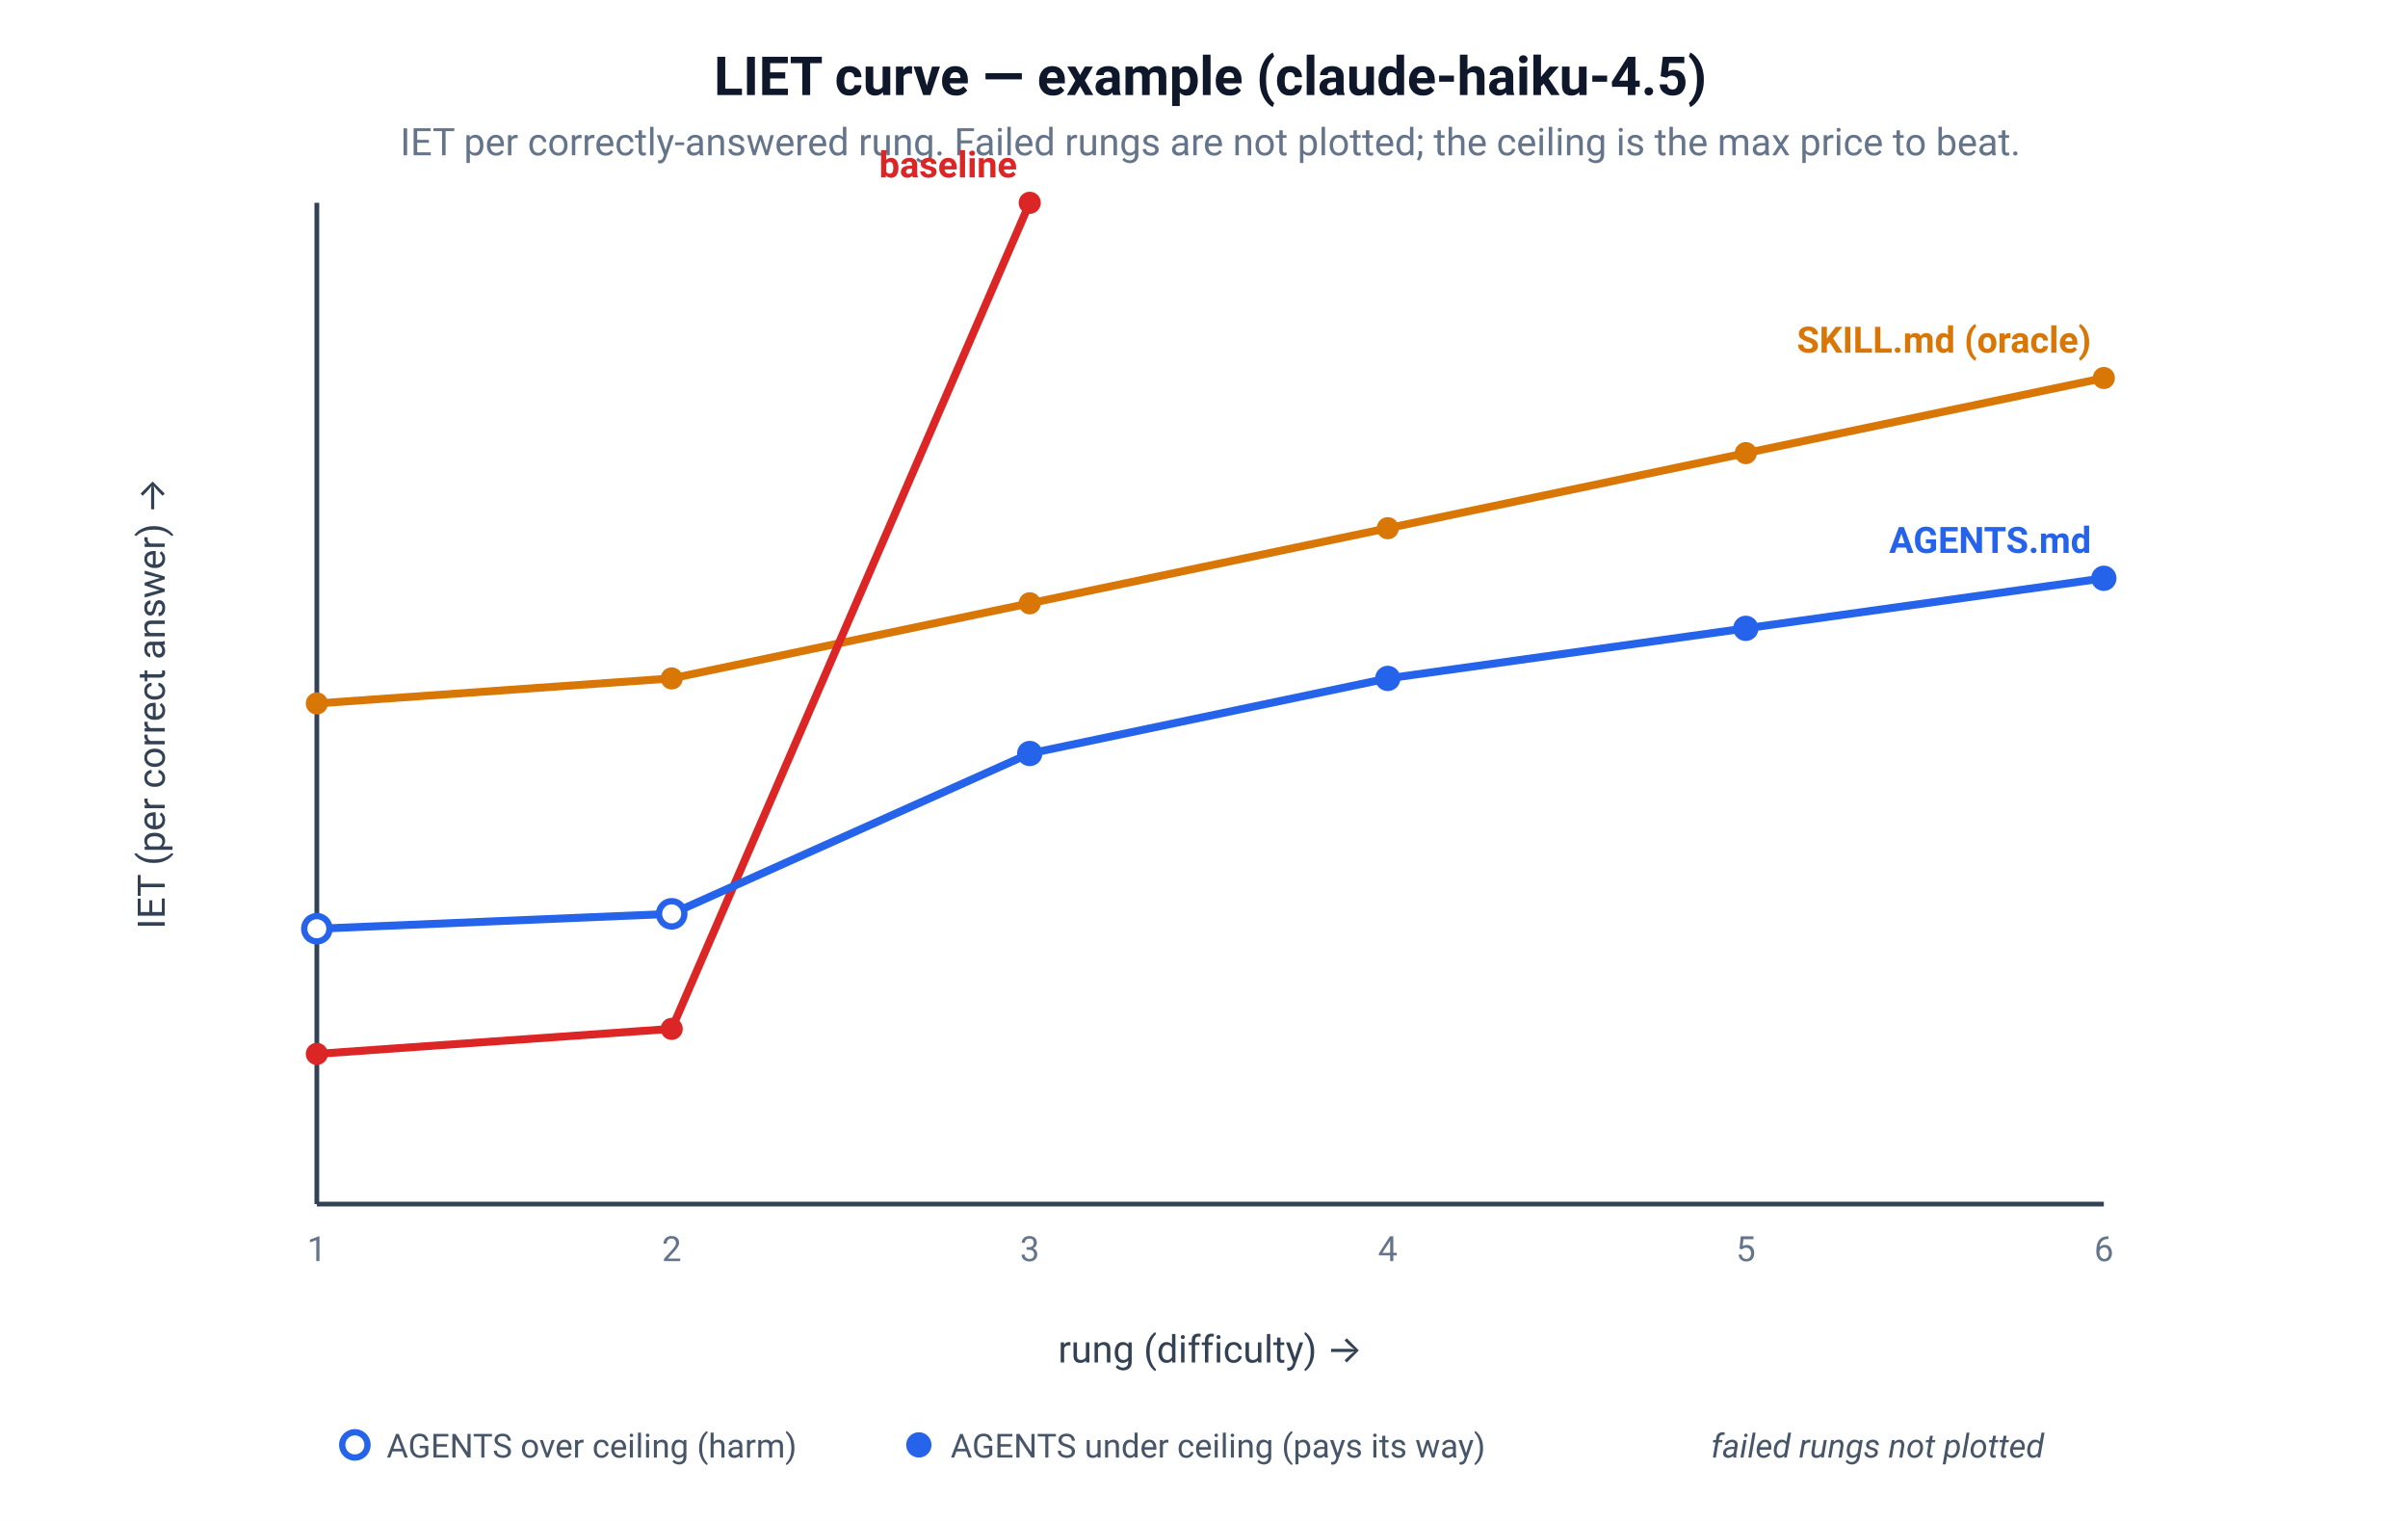
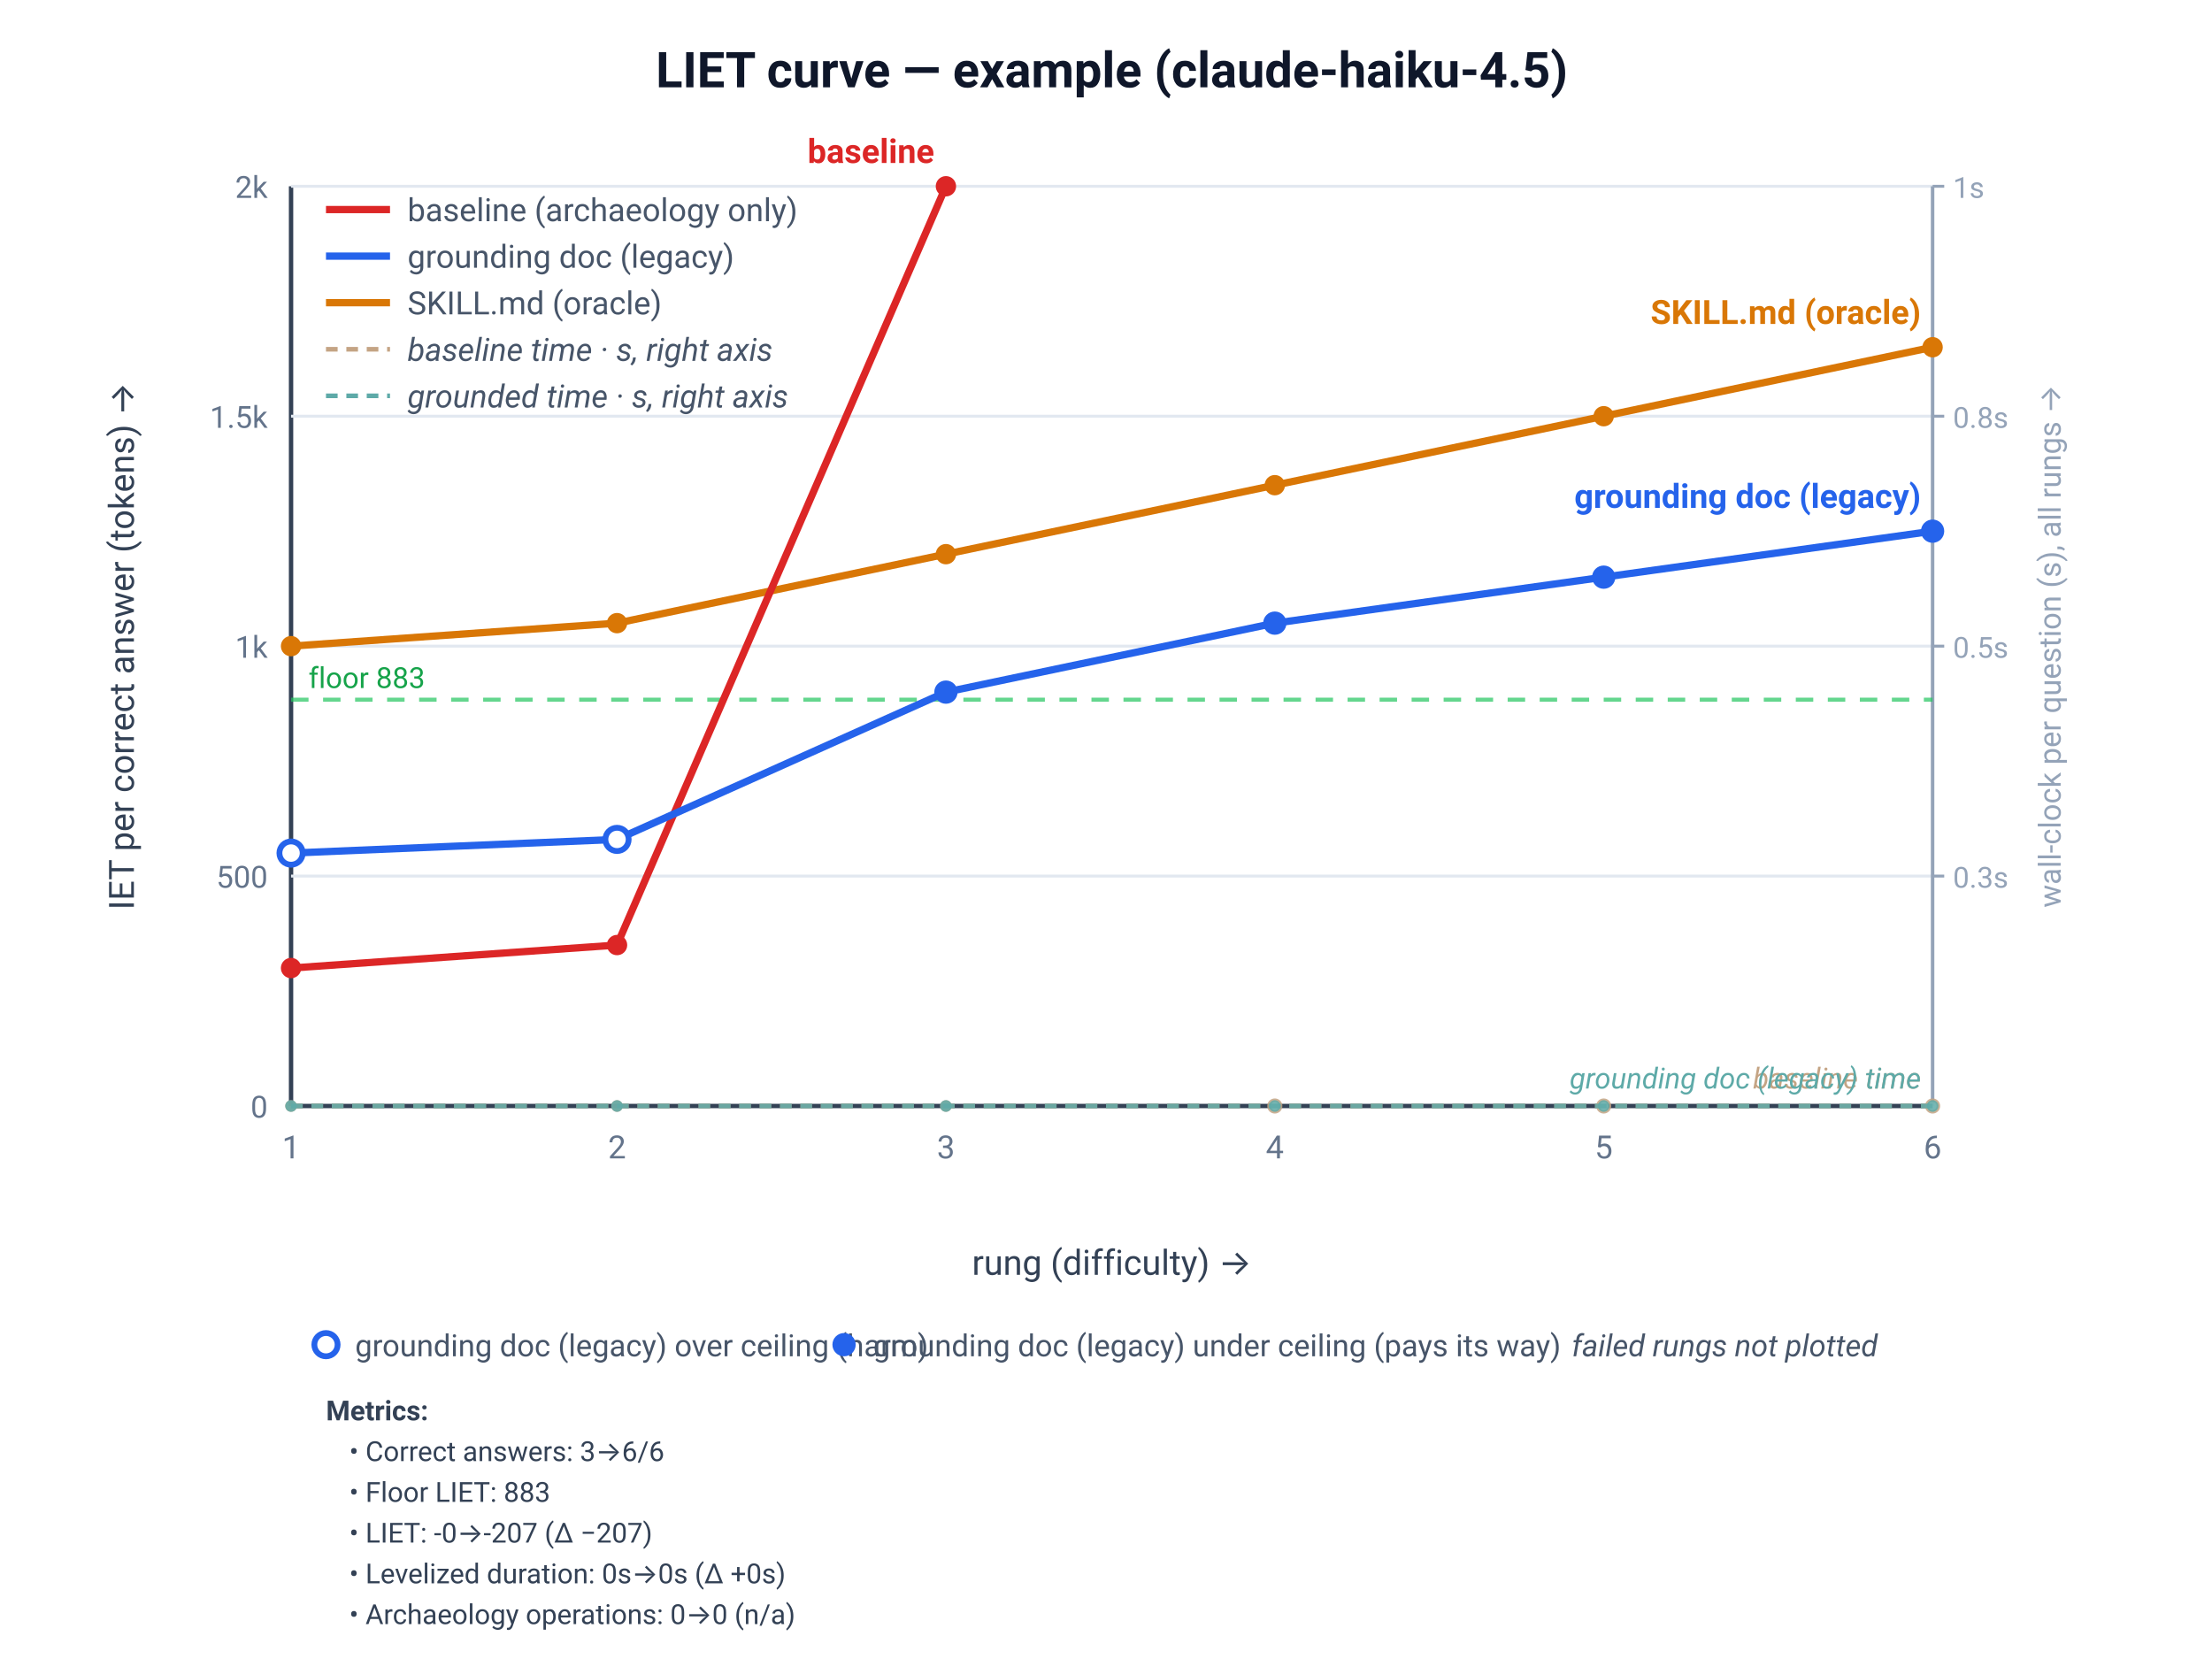
- <svg xmlns="http://www.w3.org/2000/svg" viewBox="0 0 760 480" font-family="ui-sans-serif, system-ui, -apple-system, Segoe UI, Roboto, sans-serif">
-   <rect width="760" height="480" fill="#ffffff" />
+ <svg xmlns="http://www.w3.org/2000/svg" viewBox="0 0 760 570" font-family="ui-sans-serif, system-ui, -apple-system, Segoe UI, Roboto, sans-serif">
+   <rect width="760" height="570" fill="#ffffff" />
  <text x="382" y="30" text-anchor="middle" font-size="17" font-weight="700" fill="#0f172a">LIET curve — example (claude-haiku-4.5)</text>
-   <text x="382" y="49" text-anchor="middle" font-size="12" fill="#64748b">IET per correctly-answered rung. Failed rungs are not plotted; the ceiling is the max price to beat.</text>
  <line x1="100" y1="380" x2="664" y2="380" stroke="#334155" stroke-width="1.5" />
  <line x1="100" y1="380" x2="100" y2="64" stroke="#334155" stroke-width="1.5" />
-   <text x="382" y="430" text-anchor="middle" font-size="12" fill="#334155">rung (difficulty) →</text>
-   <text x="52" y="222" text-anchor="middle" font-size="12" fill="#334155" transform="rotate(-90 52 222)">IET (per correct answer) →</text>
+   <text x="92" y="384" text-anchor="end" font-size="10.5" fill="#64748b">0</text>
+   <line x1="100" y1="301" x2="664" y2="301" stroke="#e2e8f0" stroke-width="1" />
+   <text x="92" y="305" text-anchor="end" font-size="10.5" fill="#64748b">500</text>
+   <line x1="100" y1="222" x2="664" y2="222" stroke="#e2e8f0" stroke-width="1" />
+   <text x="92" y="226" text-anchor="end" font-size="10.5" fill="#64748b">1k</text>
+   <line x1="100" y1="143" x2="664" y2="143" stroke="#e2e8f0" stroke-width="1" />
+   <text x="92" y="147" text-anchor="end" font-size="10.5" fill="#64748b">1.5k</text>
+   <line x1="100" y1="64" x2="664" y2="64" stroke="#e2e8f0" stroke-width="1" />
+   <text x="92" y="68" text-anchor="end" font-size="10.5" fill="#64748b">2k</text>
+   <text x="382" y="438" text-anchor="middle" font-size="12" fill="#334155">rung (difficulty) →</text>
+   <text x="46" y="222" text-anchor="middle" font-size="12" fill="#334155" transform="rotate(-90 46 222)">IET per correct answer (tokens) →</text>
+   <line x1="664" y1="380" x2="664" y2="64" stroke="#94a3b8" stroke-width="1.2" />
+   <line x1="664" y1="301" x2="668" y2="301" stroke="#94a3b8" stroke-width="1" />
+   <text x="671" y="305" text-anchor="start" font-size="10" fill="#94a3b8">0.3s</text>
+   <line x1="664" y1="222" x2="668" y2="222" stroke="#94a3b8" stroke-width="1" />
+   <text x="671" y="226" text-anchor="start" font-size="10" fill="#94a3b8">0.5s</text>
+   <line x1="664" y1="143" x2="668" y2="143" stroke="#94a3b8" stroke-width="1" />
+   <text x="671" y="147" text-anchor="start" font-size="10" fill="#94a3b8">0.8s</text>
+   <line x1="664" y1="64" x2="668" y2="64" stroke="#94a3b8" stroke-width="1" />
+   <text x="671" y="68" text-anchor="start" font-size="10" fill="#94a3b8">1s</text>
+   <text x="708" y="222" text-anchor="middle" font-size="10.5" fill="#94a3b8" transform="rotate(-90 708 222)">wall-clock per question (s), all rungs →</text>
+   <line x1="100" y1="240.4" x2="664" y2="240.4" stroke="#22c55e" stroke-width="1.4" stroke-dasharray="6 5" opacity="0.7" />
+   <text x="106" y="236.4" font-size="10" fill="#16a34a">floor 883</text>
+   <g font-size="11" fill="#475569">
+     <line x1="112" y1="72" x2="134" y2="72" stroke="#dc2626" stroke-width="2.5" />
+     <text x="140" y="76">baseline (archaeology only)</text>
+     <line x1="112" y1="88" x2="134" y2="88" stroke="#2563eb" stroke-width="2.5" />
+     <text x="140" y="92">grounding doc (legacy)</text>
+     <line x1="112" y1="104" x2="134" y2="104" stroke="#d97706" stroke-width="2.5" />
+     <text x="140" y="108">SKILL.md (oracle)</text>
+     <line x1="112" y1="120" x2="134" y2="120" stroke="#c4a484" stroke-width="1.6" stroke-dasharray="4 3" />
+     <text x="140" y="124" font-style="italic">baseline time · s, right axis</text>
+     <line x1="112" y1="136" x2="134" y2="136" stroke="#5eaaa8" stroke-width="1.6" stroke-dasharray="4 3" />
+     <text x="140" y="140" font-style="italic">grounded time · s, right axis</text>
+   </g>
  <g font-size="11" fill="#64748b" text-anchor="middle">
    <text x="100" y="398">1</text>
    <text x="212" y="398">2</text>
    <text x="325" y="398">3</text>
    <text x="438" y="398">4</text>
    <text x="551" y="398">5</text>
    <text x="664" y="398">6</text>
  </g>
+   <polyline points="100,380 212,380 325,380 438,380 551,380 664,380" fill="none" stroke="#c4a484" stroke-width="1.6" stroke-dasharray="4 3" opacity="0.85" />
+   <circle cx="100" cy="380" r="2" fill="#c4a484" opacity="0.85" />
+   <circle cx="212" cy="380" r="2" fill="#c4a484" opacity="0.85" />
+   <circle cx="325" cy="380" r="2" fill="#c4a484" opacity="0.85" />
+   <circle cx="438" cy="380" r="2" fill="white" stroke="#c4a484" stroke-width="1.2" opacity="0.85" />
+   <circle cx="551" cy="380" r="2" fill="white" stroke="#c4a484" stroke-width="1.2" opacity="0.85" />
+   <circle cx="664" cy="380" r="2" fill="white" stroke="#c4a484" stroke-width="1.2" opacity="0.85" />
+   <text x="660" y="374" text-anchor="end" font-size="10" font-style="italic" fill="#c4a484">baseline time</text>
+   <polyline points="100,380 212,380 325,380 438,380 551,380 664,380" fill="none" stroke="#5eaaa8" stroke-width="1.6" stroke-dasharray="4 3" opacity="0.85" />
+   <circle cx="100" cy="380" r="2" fill="#5eaaa8" opacity="0.85" />
+   <circle cx="212" cy="380" r="2" fill="#5eaaa8" opacity="0.85" />
+   <circle cx="325" cy="380" r="2" fill="#5eaaa8" opacity="0.85" />
+   <circle cx="438" cy="380" r="2" fill="#5eaaa8" opacity="0.85" />
+   <circle cx="551" cy="380" r="2" fill="#5eaaa8" opacity="0.85" />
+   <circle cx="664" cy="380" r="2" fill="#5eaaa8" opacity="0.85" />
+   <text x="660" y="374" text-anchor="end" font-size="10" font-style="italic" fill="#5eaaa8">grounding doc (legacy) time</text>
  <polyline points="100,222 212,214.1 325,190.4 438,166.7 551,143 664,119.3" fill="none" stroke="#d97706" stroke-width="2.5" />
  <circle cx="100" cy="222" r="3.5" fill="#d97706" />
  <circle cx="212" cy="214.1" r="3.5" fill="#d97706" />
  <circle cx="325" cy="190.4" r="3.5" fill="#d97706" />
  <circle cx="438" cy="166.7" r="3.5" fill="#d97706" />
  <circle cx="551" cy="143" r="3.5" fill="#d97706" />
  <circle cx="664" cy="119.3" r="3.5" fill="#d97706" />
  <text x="660" y="111.3" text-anchor="end" font-size="11.5" font-weight="700" fill="#d97706">SKILL.md (oracle)</text>
  <polyline points="100,332.6 212,324.7 325,64" fill="none" stroke="#dc2626" stroke-width="2.5" />
  <circle cx="100" cy="332.6" r="3.5" fill="#dc2626" />
  <circle cx="212" cy="324.7" r="3.5" fill="#dc2626" />
  <circle cx="325" cy="64" r="3.5" fill="#dc2626" />
  <text x="321" y="56" text-anchor="end" font-size="11.5" font-weight="700" fill="#dc2626">baseline</text>
  <polyline points="100,293.1 212,288.4 325,237.8 438,214.1 551,198.3 664,182.5" fill="none" stroke="#2563eb" stroke-width="2.5" />
  <circle cx="100" cy="293.1" r="4" fill="#ffffff" stroke="#2563eb" stroke-width="2" />
  <circle cx="212" cy="288.4" r="4" fill="#ffffff" stroke="#2563eb" stroke-width="2" />
  <circle cx="325" cy="237.8" r="4" fill="#2563eb" />
  <circle cx="438" cy="214.1" r="4" fill="#2563eb" />
  <circle cx="551" cy="198.3" r="4" fill="#2563eb" />
  <circle cx="664" cy="182.5" r="4" fill="#2563eb" />
-   <text x="660" y="174.5" text-anchor="end" font-size="11.5" font-weight="700" fill="#2563eb">AGENTS.md</text>
+   <text x="660" y="174.5" text-anchor="end" font-size="11.5" font-weight="700" fill="#2563eb">grounding doc (legacy)</text>
  <g font-size="10.5" fill="#475569">
-     <circle cx="112" cy="456" r="4" fill="none" stroke="#2563eb" stroke-width="2" />
-     <text x="122" y="460">AGENTS over ceiling (harm)</text>
-     <circle cx="290" cy="456" r="4" fill="#2563eb" />
-     <text x="300" y="460">AGENTS under ceiling (pays its way)</text>
-     <text x="540" y="460" font-style="italic">failed rungs not plotted</text>
+     <circle cx="112" cy="462" r="4" fill="none" stroke="#2563eb" stroke-width="2" />
+     <text x="122" y="466">grounding doc (legacy) over ceiling (harm)</text>
+     <circle cx="290" cy="462" r="4" fill="#2563eb" />
+     <text x="300" y="466">grounding doc (legacy) under ceiling (pays its way)</text>
+     <text x="540" y="466" font-style="italic">failed rungs not plotted</text>
+   </g>
+   <text x="112" y="488" font-size="9.5" font-weight="700" fill="#334155">Metrics:</text>
+   <g font-size="9.5" fill="#334155">
+     <text x="120" y="502">• Correct answers: 3→6/6</text>
+     <text x="120" y="516">• Floor LIET: 883</text>
+     <text x="120" y="530">• LIET: -0→-207 (Δ −207)</text>
+     <text x="120" y="544">• Levelized duration: 0s→0s (Δ +0s)</text>
+     <text x="120" y="558">• Archaeology operations: 0→0 (n/a)</text>
  </g>
</svg>
